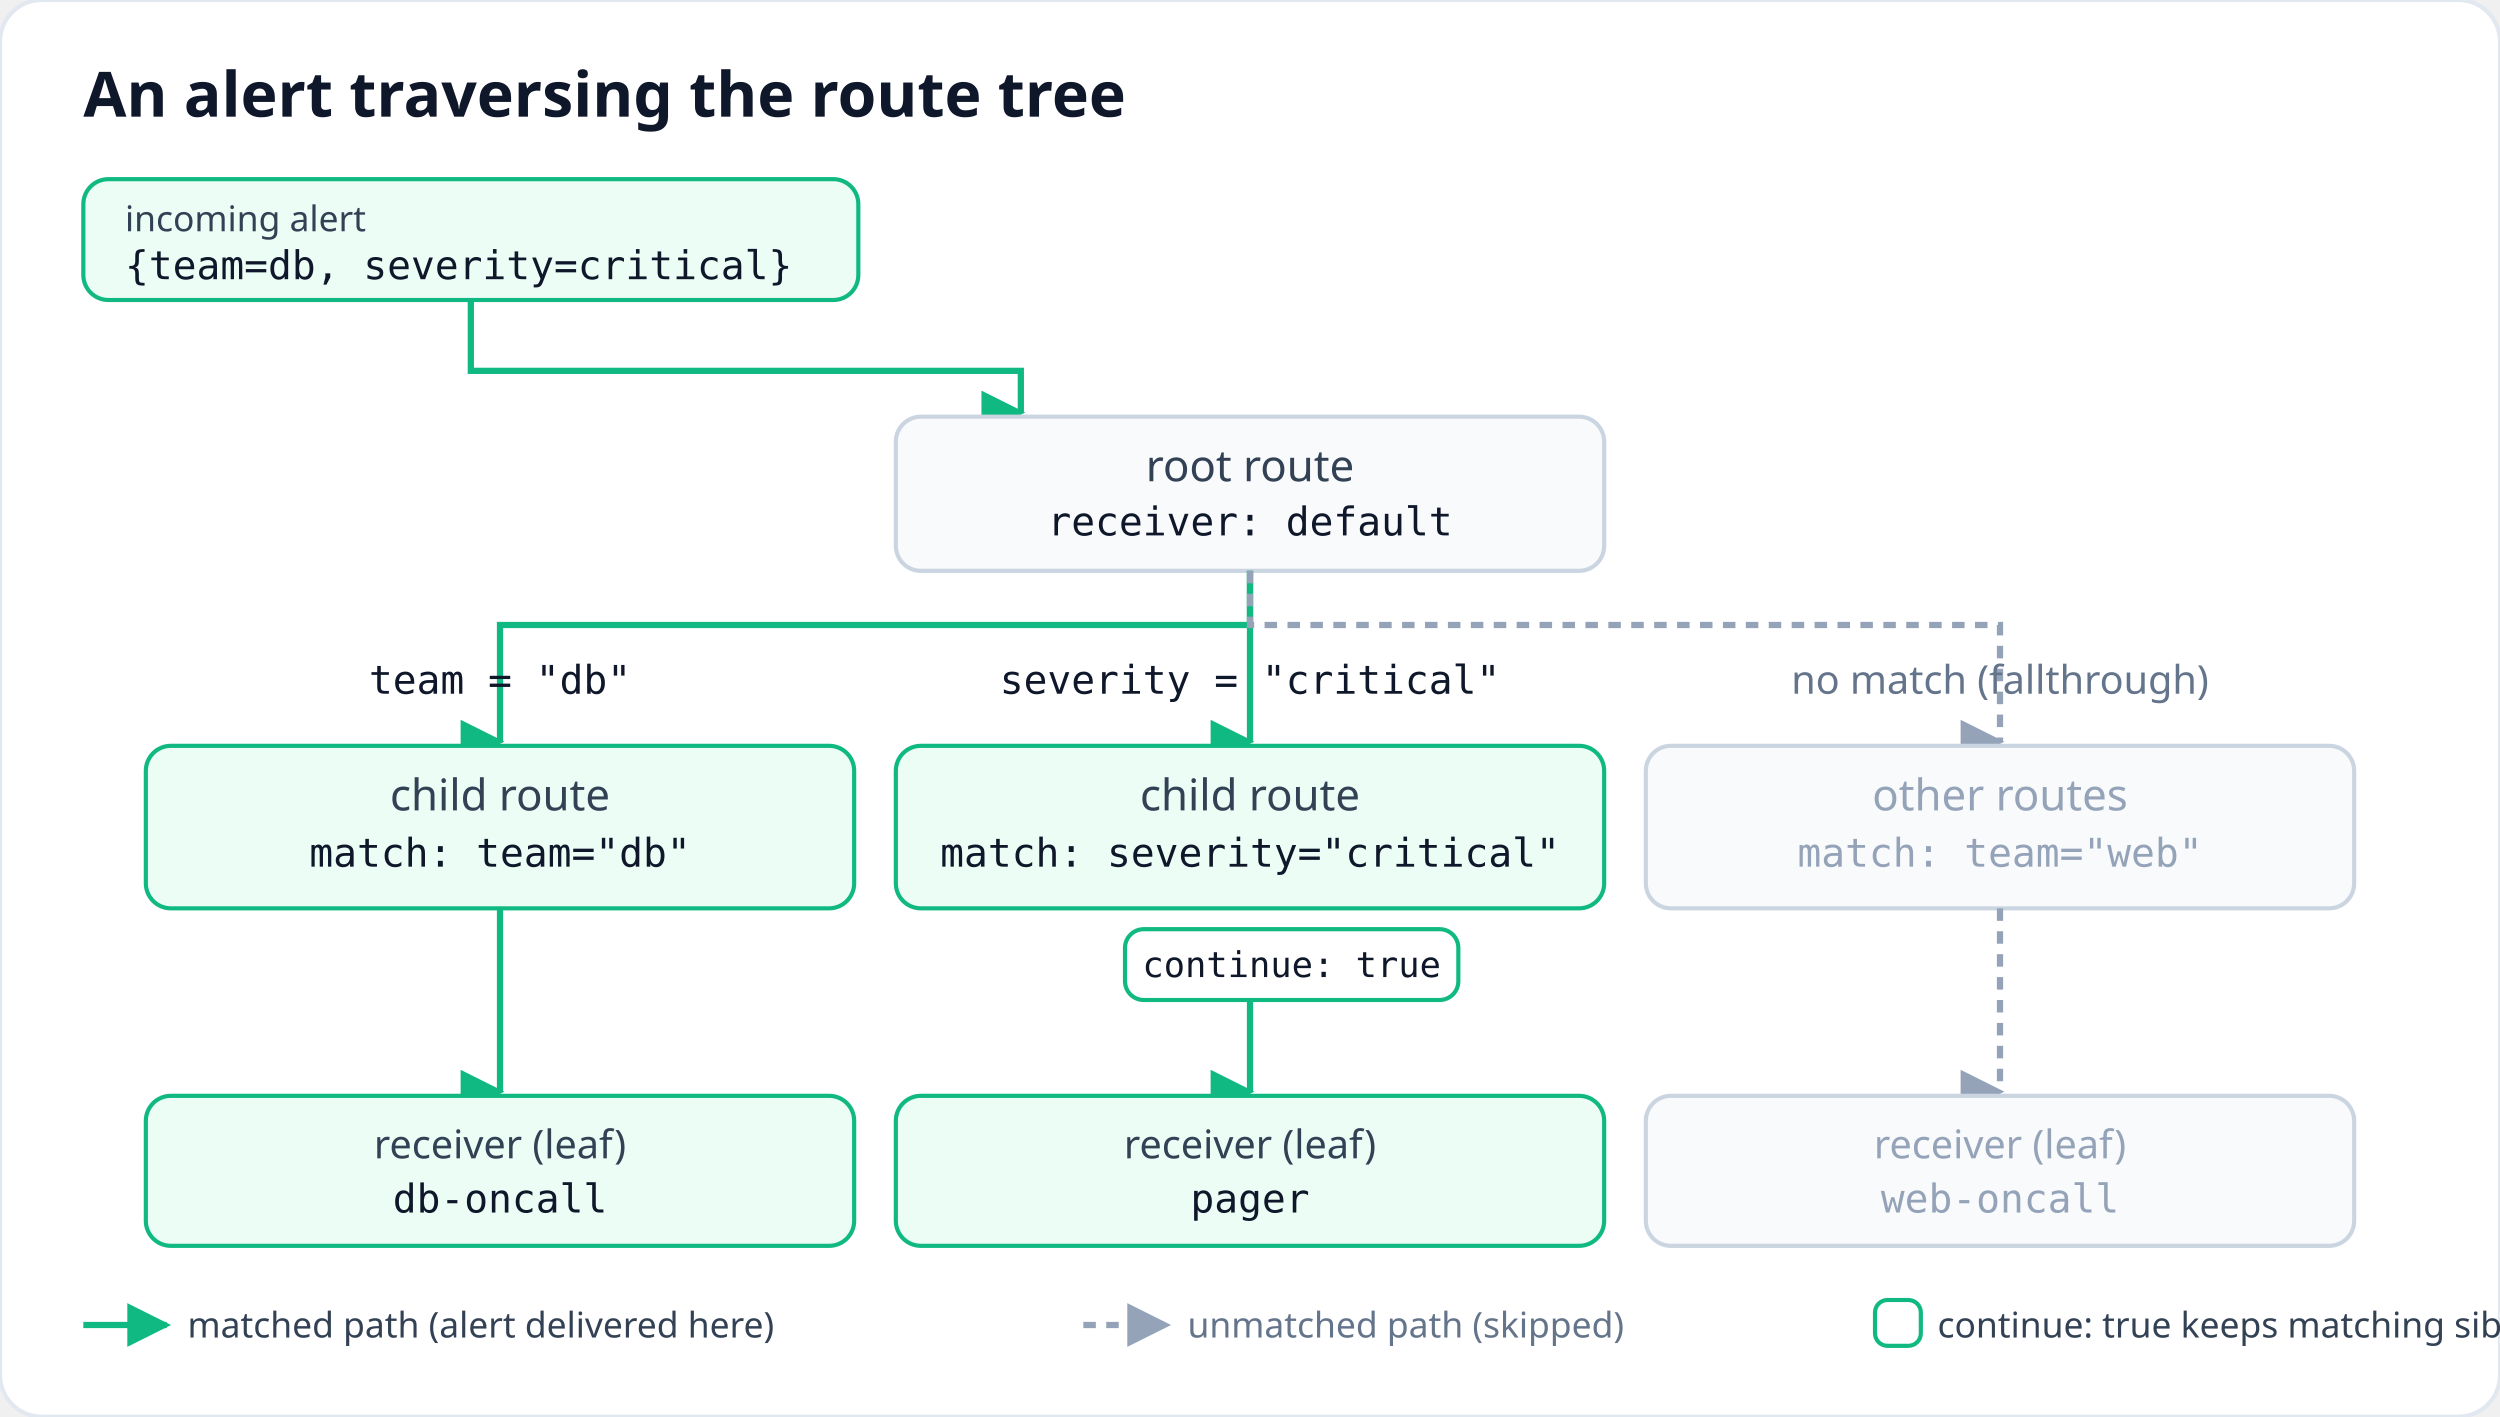
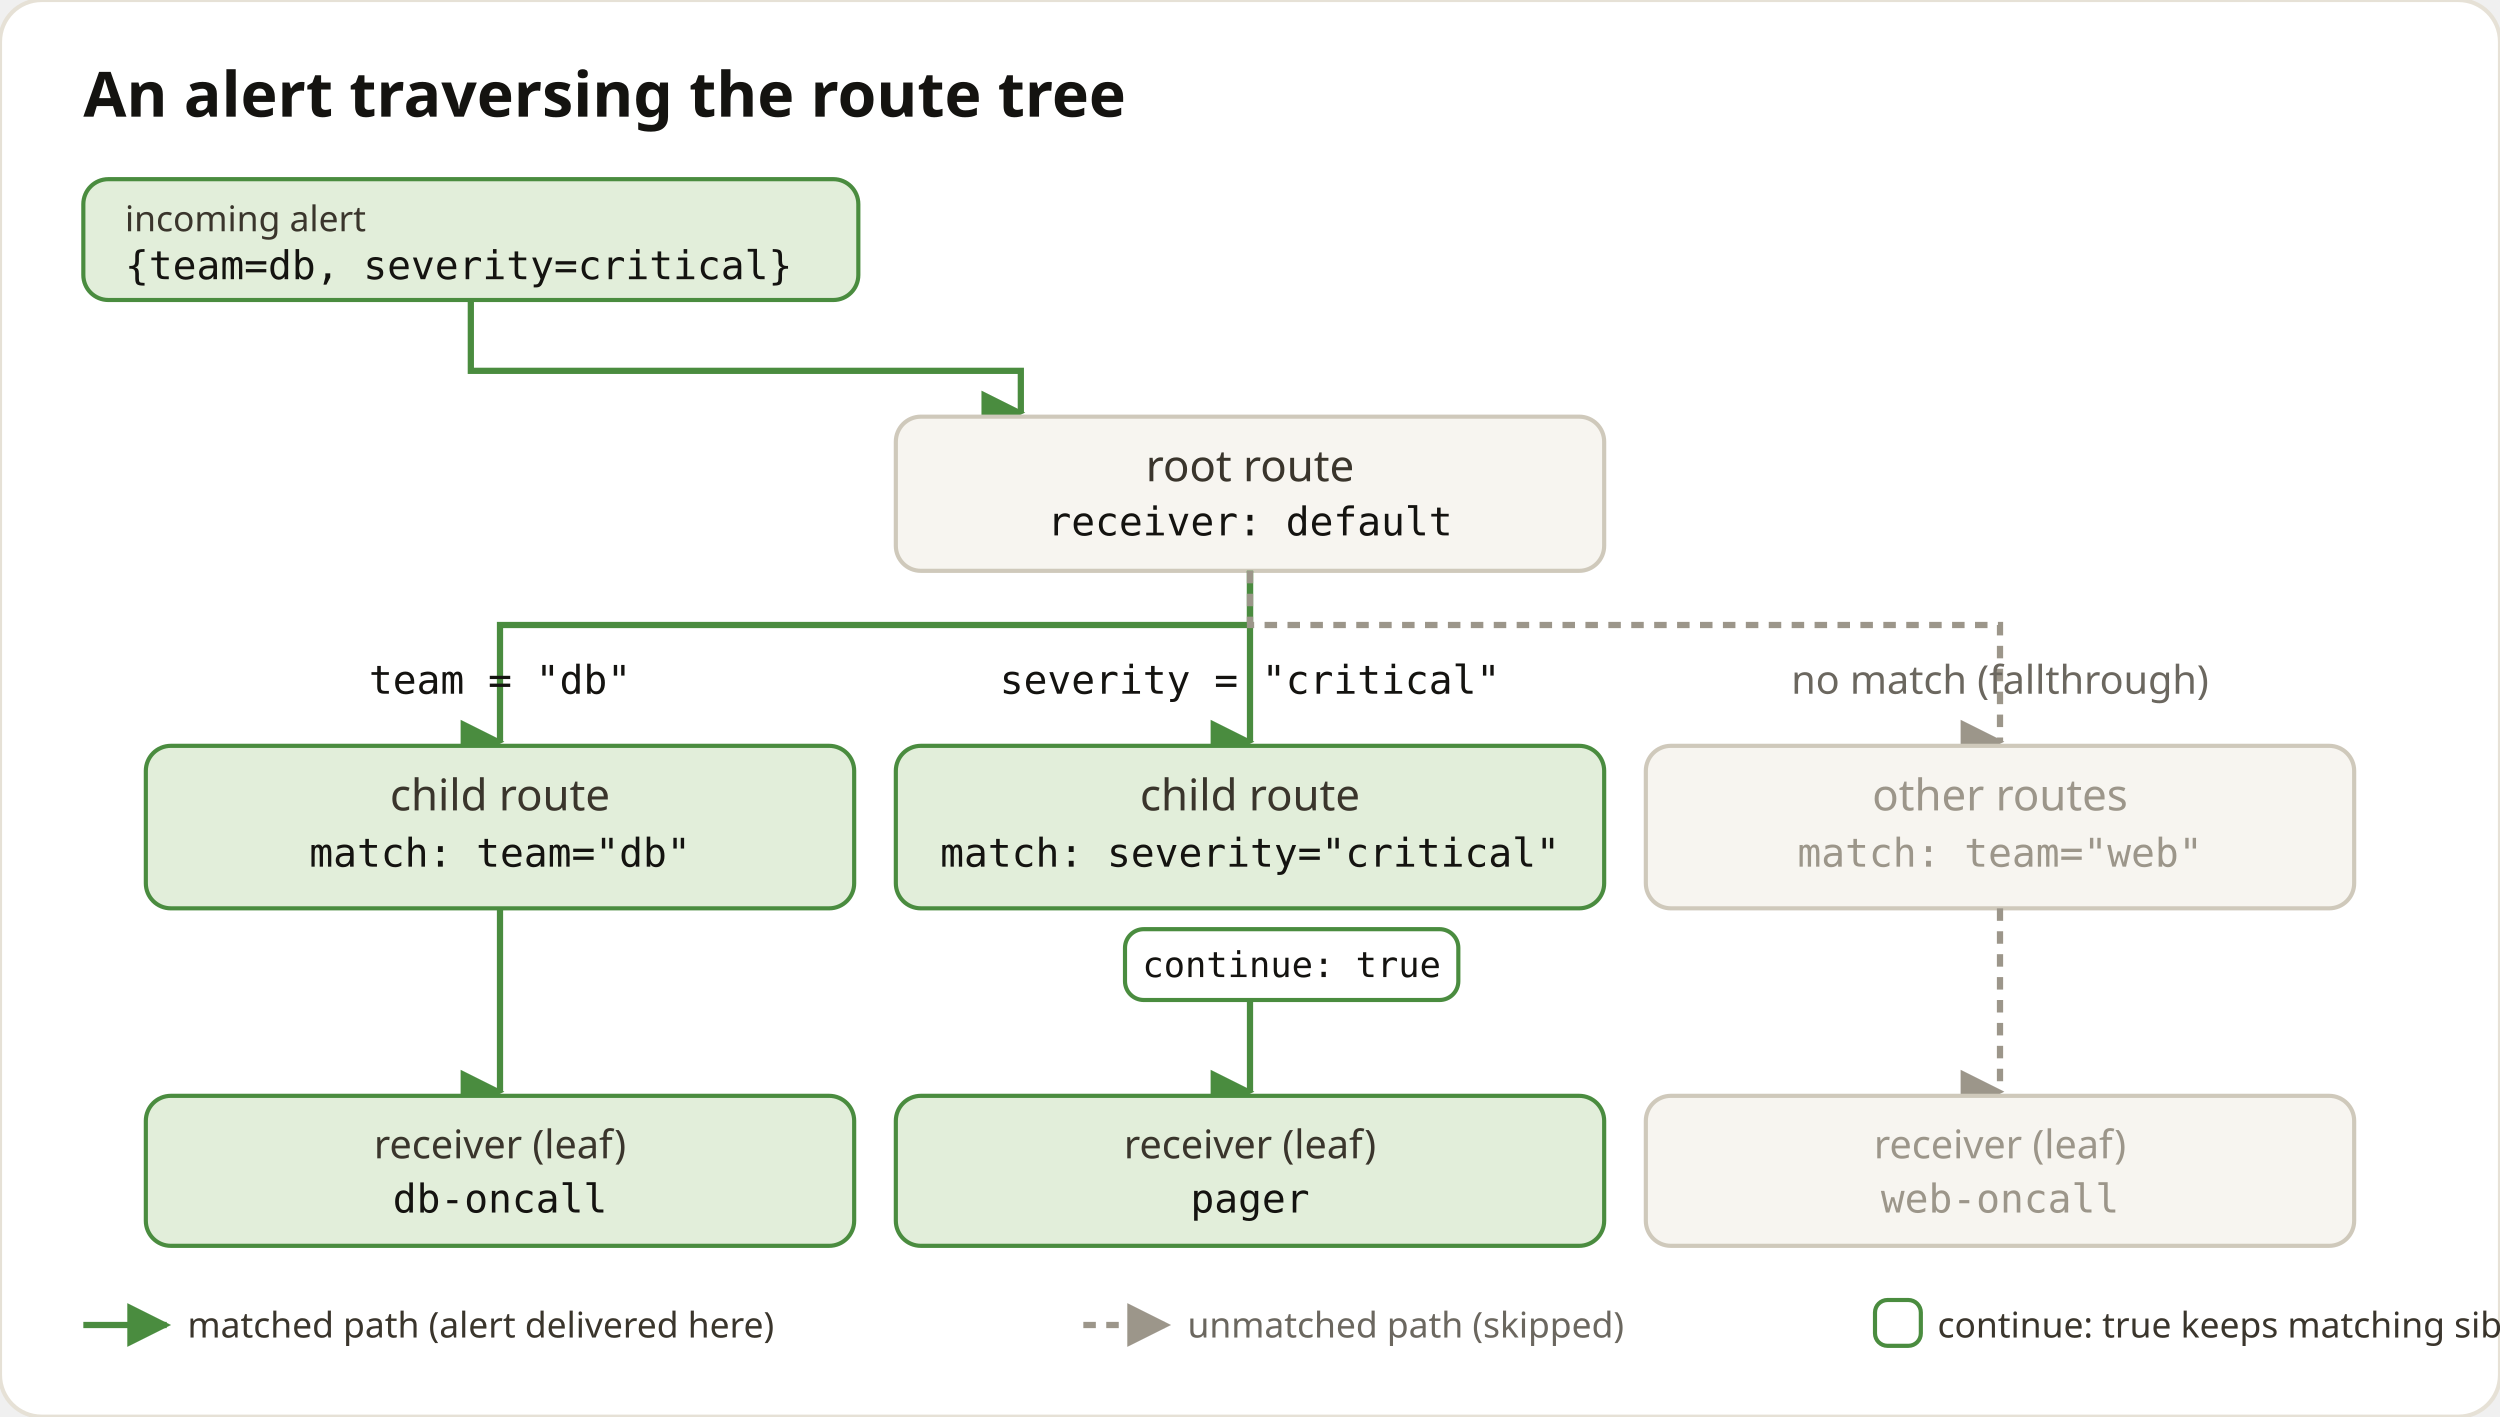
<svg xmlns="http://www.w3.org/2000/svg" viewBox="0 0 1200 680" role="img" aria-label="An Alertmanager route tree with a root route branching into child routes labelled by matchers, leaves are receivers, and a sample alert flows down the matched path which is highlighted, with one branch marked continue true">
  <defs>
    <marker id="ah" viewBox="0 0 10 10" refX="9" refY="5" markerWidth="7" markerHeight="7" orient="auto-start-end">
-       <path d="M0 0 L10 5 L0 10 z" fill="#10b981" />
+       <path d="M0 0 L10 5 L0 10 z" fill="#4a8c3f" />
    </marker>
    <marker id="ahg" viewBox="0 0 10 10" refX="9" refY="5" markerWidth="7" markerHeight="7" orient="auto-start-end">
-       <path d="M0 0 L10 5 L0 10 z" fill="#94a3b8" />
+       <path d="M0 0 L10 5 L0 10 z" fill="#9c968a" />
    </marker>
  </defs>
-   <rect width="1200" height="680" rx="20" fill="#ffffff" stroke="#e2e8f0" stroke-width="2" />
-   <text x="40" y="56" font-family="ui-sans-serif, system-ui" font-size="30" font-weight="700" fill="#0f172a">An alert traversing the route tree</text>
-   <rect x="40" y="86" width="372" height="58" rx="12" fill="#ecfdf5" stroke="#10b981" stroke-width="2" />
-   <text x="60" y="111" font-family="ui-sans-serif, system-ui" font-size="17" fill="#334155">incoming alert</text>
-   <text x="60" y="134" font-family="ui-monospace, monospace" font-size="19" fill="#0f172a">{team=db, severity=critical}</text>
-   <path d="M226 144 L226 178 L490 178 L490 198" fill="none" stroke="#10b981" stroke-width="3" marker-end="url(#ah)" />
-   <rect x="430" y="200" width="340" height="74" rx="12" fill="#f8fafc" stroke="#cbd5e1" stroke-width="2" />
-   <text x="600" y="231" text-anchor="middle" font-family="ui-sans-serif, system-ui" font-size="21" fill="#334155">root route</text>
-   <text x="600" y="257" text-anchor="middle" font-family="ui-monospace, monospace" font-size="19" fill="#0f172a">receiver: default</text>
-   <path d="M600 274 L600 300 L240 300 L240 356" fill="none" stroke="#10b981" stroke-width="3" marker-end="url(#ah)" />
-   <path d="M600 274 L600 356" fill="none" stroke="#10b981" stroke-width="3" marker-end="url(#ah)" />
-   <path d="M600 274 L600 300 L960 300 L960 356" fill="none" stroke="#94a3b8" stroke-width="3" stroke-dasharray="6 5" marker-end="url(#ahg)" />
-   <text x="240" y="333" text-anchor="middle" font-family="ui-monospace, monospace" font-size="19" fill="#0f172a">team = "db"</text>
-   <text x="600" y="333" text-anchor="middle" font-family="ui-monospace, monospace" font-size="19" fill="#0f172a">severity = "critical"</text>
-   <text x="960" y="333" text-anchor="middle" font-family="ui-sans-serif, system-ui" font-size="19" fill="#64748b">no match (fallthrough)</text>
-   <rect x="70" y="358" width="340" height="78" rx="12" fill="#ecfdf5" stroke="#10b981" stroke-width="2" />
-   <text x="240" y="389" text-anchor="middle" font-family="ui-sans-serif, system-ui" font-size="21" fill="#334155">child route</text>
-   <text x="240" y="416" text-anchor="middle" font-family="ui-monospace, monospace" font-size="19" fill="#0f172a">match: team="db"</text>
-   <rect x="430" y="358" width="340" height="78" rx="12" fill="#ecfdf5" stroke="#10b981" stroke-width="2" />
-   <text x="600" y="389" text-anchor="middle" font-family="ui-sans-serif, system-ui" font-size="21" fill="#334155">child route</text>
-   <text x="600" y="416" text-anchor="middle" font-family="ui-monospace, monospace" font-size="19" fill="#0f172a">match: severity="critical"</text>
-   <rect x="540" y="446" width="160" height="34" rx="9" fill="#ffffff" stroke="#10b981" stroke-width="2" />
-   <text x="620" y="469" text-anchor="middle" font-family="ui-monospace, monospace" font-size="17" fill="#0f172a">continue: true</text>
-   <rect x="790" y="358" width="340" height="78" rx="12" fill="#f8fafc" stroke="#cbd5e1" stroke-width="2" />
-   <text x="960" y="389" text-anchor="middle" font-family="ui-sans-serif, system-ui" font-size="21" fill="#94a3b8">other routes</text>
-   <text x="960" y="416" text-anchor="middle" font-family="ui-monospace, monospace" font-size="19" fill="#94a3b8">match: team="web"</text>
-   <path d="M240 436 L240 524" fill="none" stroke="#10b981" stroke-width="3" marker-end="url(#ah)" />
-   <path d="M600 480 L600 524" fill="none" stroke="#10b981" stroke-width="3" marker-end="url(#ah)" />
-   <path d="M960 436 L960 524" fill="none" stroke="#94a3b8" stroke-width="3" stroke-dasharray="6 5" marker-end="url(#ahg)" />
-   <rect x="70" y="526" width="340" height="72" rx="12" fill="#ecfdf5" stroke="#10b981" stroke-width="2" />
-   <text x="240" y="556" text-anchor="middle" font-family="ui-sans-serif, system-ui" font-size="19" fill="#334155">receiver (leaf)</text>
-   <text x="240" y="582" text-anchor="middle" font-family="ui-monospace, monospace" font-size="19" fill="#0f172a">db-oncall</text>
-   <rect x="430" y="526" width="340" height="72" rx="12" fill="#ecfdf5" stroke="#10b981" stroke-width="2" />
-   <text x="600" y="556" text-anchor="middle" font-family="ui-sans-serif, system-ui" font-size="19" fill="#334155">receiver (leaf)</text>
-   <text x="600" y="582" text-anchor="middle" font-family="ui-monospace, monospace" font-size="19" fill="#0f172a">pager</text>
-   <rect x="790" y="526" width="340" height="72" rx="12" fill="#f8fafc" stroke="#cbd5e1" stroke-width="2" />
-   <text x="960" y="556" text-anchor="middle" font-family="ui-sans-serif, system-ui" font-size="19" fill="#94a3b8">receiver (leaf)</text>
-   <text x="960" y="582" text-anchor="middle" font-family="ui-monospace, monospace" font-size="19" fill="#94a3b8">web-oncall</text>
-   <line x1="40" y1="636" x2="80" y2="636" stroke="#10b981" stroke-width="3" marker-end="url(#ah)" />
-   <text x="90" y="642" font-family="ui-sans-serif, system-ui" font-size="17" fill="#334155">matched path (alert delivered here)</text>
-   <line x1="520" y1="636" x2="560" y2="636" stroke="#94a3b8" stroke-width="3" stroke-dasharray="6 5" marker-end="url(#ahg)" />
-   <text x="570" y="642" font-family="ui-sans-serif, system-ui" font-size="17" fill="#64748b">unmatched path (skipped)</text>
-   <rect x="900" y="624" width="22" height="22" rx="6" fill="#ffffff" stroke="#10b981" stroke-width="2" />
-   <text x="930" y="642" font-family="ui-sans-serif, system-ui" font-size="17" fill="#334155">continue: true keeps matching siblings</text>
+   <rect width="1200" height="680" rx="20" fill="#ffffff" stroke="#e6e1d6" stroke-width="2" />
+   <text x="40" y="56" font-family="ui-sans-serif, system-ui" font-size="30" font-weight="700" fill="#141310">An alert traversing the route tree</text>
+   <rect x="40" y="86" width="372" height="58" rx="12" fill="#e2eeda" stroke="#4a8c3f" stroke-width="2" />
+   <text x="60" y="111" font-family="ui-sans-serif, system-ui" font-size="17" fill="#3a352c">incoming alert</text>
+   <text x="60" y="134" font-family="ui-monospace, monospace" font-size="19" fill="#141310">{team=db, severity=critical}</text>
+   <path d="M226 144 L226 178 L490 178 L490 198" fill="none" stroke="#4a8c3f" stroke-width="3" marker-end="url(#ah)" />
+   <rect x="430" y="200" width="340" height="74" rx="12" fill="#f7f5f0" stroke="#cfc9bb" stroke-width="2" />
+   <text x="600" y="231" text-anchor="middle" font-family="ui-sans-serif, system-ui" font-size="21" fill="#3a352c">root route</text>
+   <text x="600" y="257" text-anchor="middle" font-family="ui-monospace, monospace" font-size="19" fill="#141310">receiver: default</text>
+   <path d="M600 274 L600 300 L240 300 L240 356" fill="none" stroke="#4a8c3f" stroke-width="3" marker-end="url(#ah)" />
+   <path d="M600 274 L600 356" fill="none" stroke="#4a8c3f" stroke-width="3" marker-end="url(#ah)" />
+   <path d="M600 274 L600 300 L960 300 L960 356" fill="none" stroke="#9c968a" stroke-width="3" stroke-dasharray="6 5" marker-end="url(#ahg)" />
+   <text x="240" y="333" text-anchor="middle" font-family="ui-monospace, monospace" font-size="19" fill="#141310">team = "db"</text>
+   <text x="600" y="333" text-anchor="middle" font-family="ui-monospace, monospace" font-size="19" fill="#141310">severity = "critical"</text>
+   <text x="960" y="333" text-anchor="middle" font-family="ui-sans-serif, system-ui" font-size="19" fill="#6b675f">no match (fallthrough)</text>
+   <rect x="70" y="358" width="340" height="78" rx="12" fill="#e2eeda" stroke="#4a8c3f" stroke-width="2" />
+   <text x="240" y="389" text-anchor="middle" font-family="ui-sans-serif, system-ui" font-size="21" fill="#3a352c">child route</text>
+   <text x="240" y="416" text-anchor="middle" font-family="ui-monospace, monospace" font-size="19" fill="#141310">match: team="db"</text>
+   <rect x="430" y="358" width="340" height="78" rx="12" fill="#e2eeda" stroke="#4a8c3f" stroke-width="2" />
+   <text x="600" y="389" text-anchor="middle" font-family="ui-sans-serif, system-ui" font-size="21" fill="#3a352c">child route</text>
+   <text x="600" y="416" text-anchor="middle" font-family="ui-monospace, monospace" font-size="19" fill="#141310">match: severity="critical"</text>
+   <rect x="540" y="446" width="160" height="34" rx="9" fill="#ffffff" stroke="#4a8c3f" stroke-width="2" />
+   <text x="620" y="469" text-anchor="middle" font-family="ui-monospace, monospace" font-size="17" fill="#141310">continue: true</text>
+   <rect x="790" y="358" width="340" height="78" rx="12" fill="#f7f5f0" stroke="#cfc9bb" stroke-width="2" />
+   <text x="960" y="389" text-anchor="middle" font-family="ui-sans-serif, system-ui" font-size="21" fill="#9c968a">other routes</text>
+   <text x="960" y="416" text-anchor="middle" font-family="ui-monospace, monospace" font-size="19" fill="#9c968a">match: team="web"</text>
+   <path d="M240 436 L240 524" fill="none" stroke="#4a8c3f" stroke-width="3" marker-end="url(#ah)" />
+   <path d="M600 480 L600 524" fill="none" stroke="#4a8c3f" stroke-width="3" marker-end="url(#ah)" />
+   <path d="M960 436 L960 524" fill="none" stroke="#9c968a" stroke-width="3" stroke-dasharray="6 5" marker-end="url(#ahg)" />
+   <rect x="70" y="526" width="340" height="72" rx="12" fill="#e2eeda" stroke="#4a8c3f" stroke-width="2" />
+   <text x="240" y="556" text-anchor="middle" font-family="ui-sans-serif, system-ui" font-size="19" fill="#3a352c">receiver (leaf)</text>
+   <text x="240" y="582" text-anchor="middle" font-family="ui-monospace, monospace" font-size="19" fill="#141310">db-oncall</text>
+   <rect x="430" y="526" width="340" height="72" rx="12" fill="#e2eeda" stroke="#4a8c3f" stroke-width="2" />
+   <text x="600" y="556" text-anchor="middle" font-family="ui-sans-serif, system-ui" font-size="19" fill="#3a352c">receiver (leaf)</text>
+   <text x="600" y="582" text-anchor="middle" font-family="ui-monospace, monospace" font-size="19" fill="#141310">pager</text>
+   <rect x="790" y="526" width="340" height="72" rx="12" fill="#f7f5f0" stroke="#cfc9bb" stroke-width="2" />
+   <text x="960" y="556" text-anchor="middle" font-family="ui-sans-serif, system-ui" font-size="19" fill="#9c968a">receiver (leaf)</text>
+   <text x="960" y="582" text-anchor="middle" font-family="ui-monospace, monospace" font-size="19" fill="#9c968a">web-oncall</text>
+   <line x1="40" y1="636" x2="80" y2="636" stroke="#4a8c3f" stroke-width="3" marker-end="url(#ah)" />
+   <text x="90" y="642" font-family="ui-sans-serif, system-ui" font-size="17" fill="#3a352c">matched path (alert delivered here)</text>
+   <line x1="520" y1="636" x2="560" y2="636" stroke="#9c968a" stroke-width="3" stroke-dasharray="6 5" marker-end="url(#ahg)" />
+   <text x="570" y="642" font-family="ui-sans-serif, system-ui" font-size="17" fill="#6b675f">unmatched path (skipped)</text>
+   <rect x="900" y="624" width="22" height="22" rx="6" fill="#ffffff" stroke="#4a8c3f" stroke-width="2" />
+   <text x="930" y="642" font-family="ui-sans-serif, system-ui" font-size="17" fill="#3a352c">continue: true keeps matching siblings</text>
</svg>
